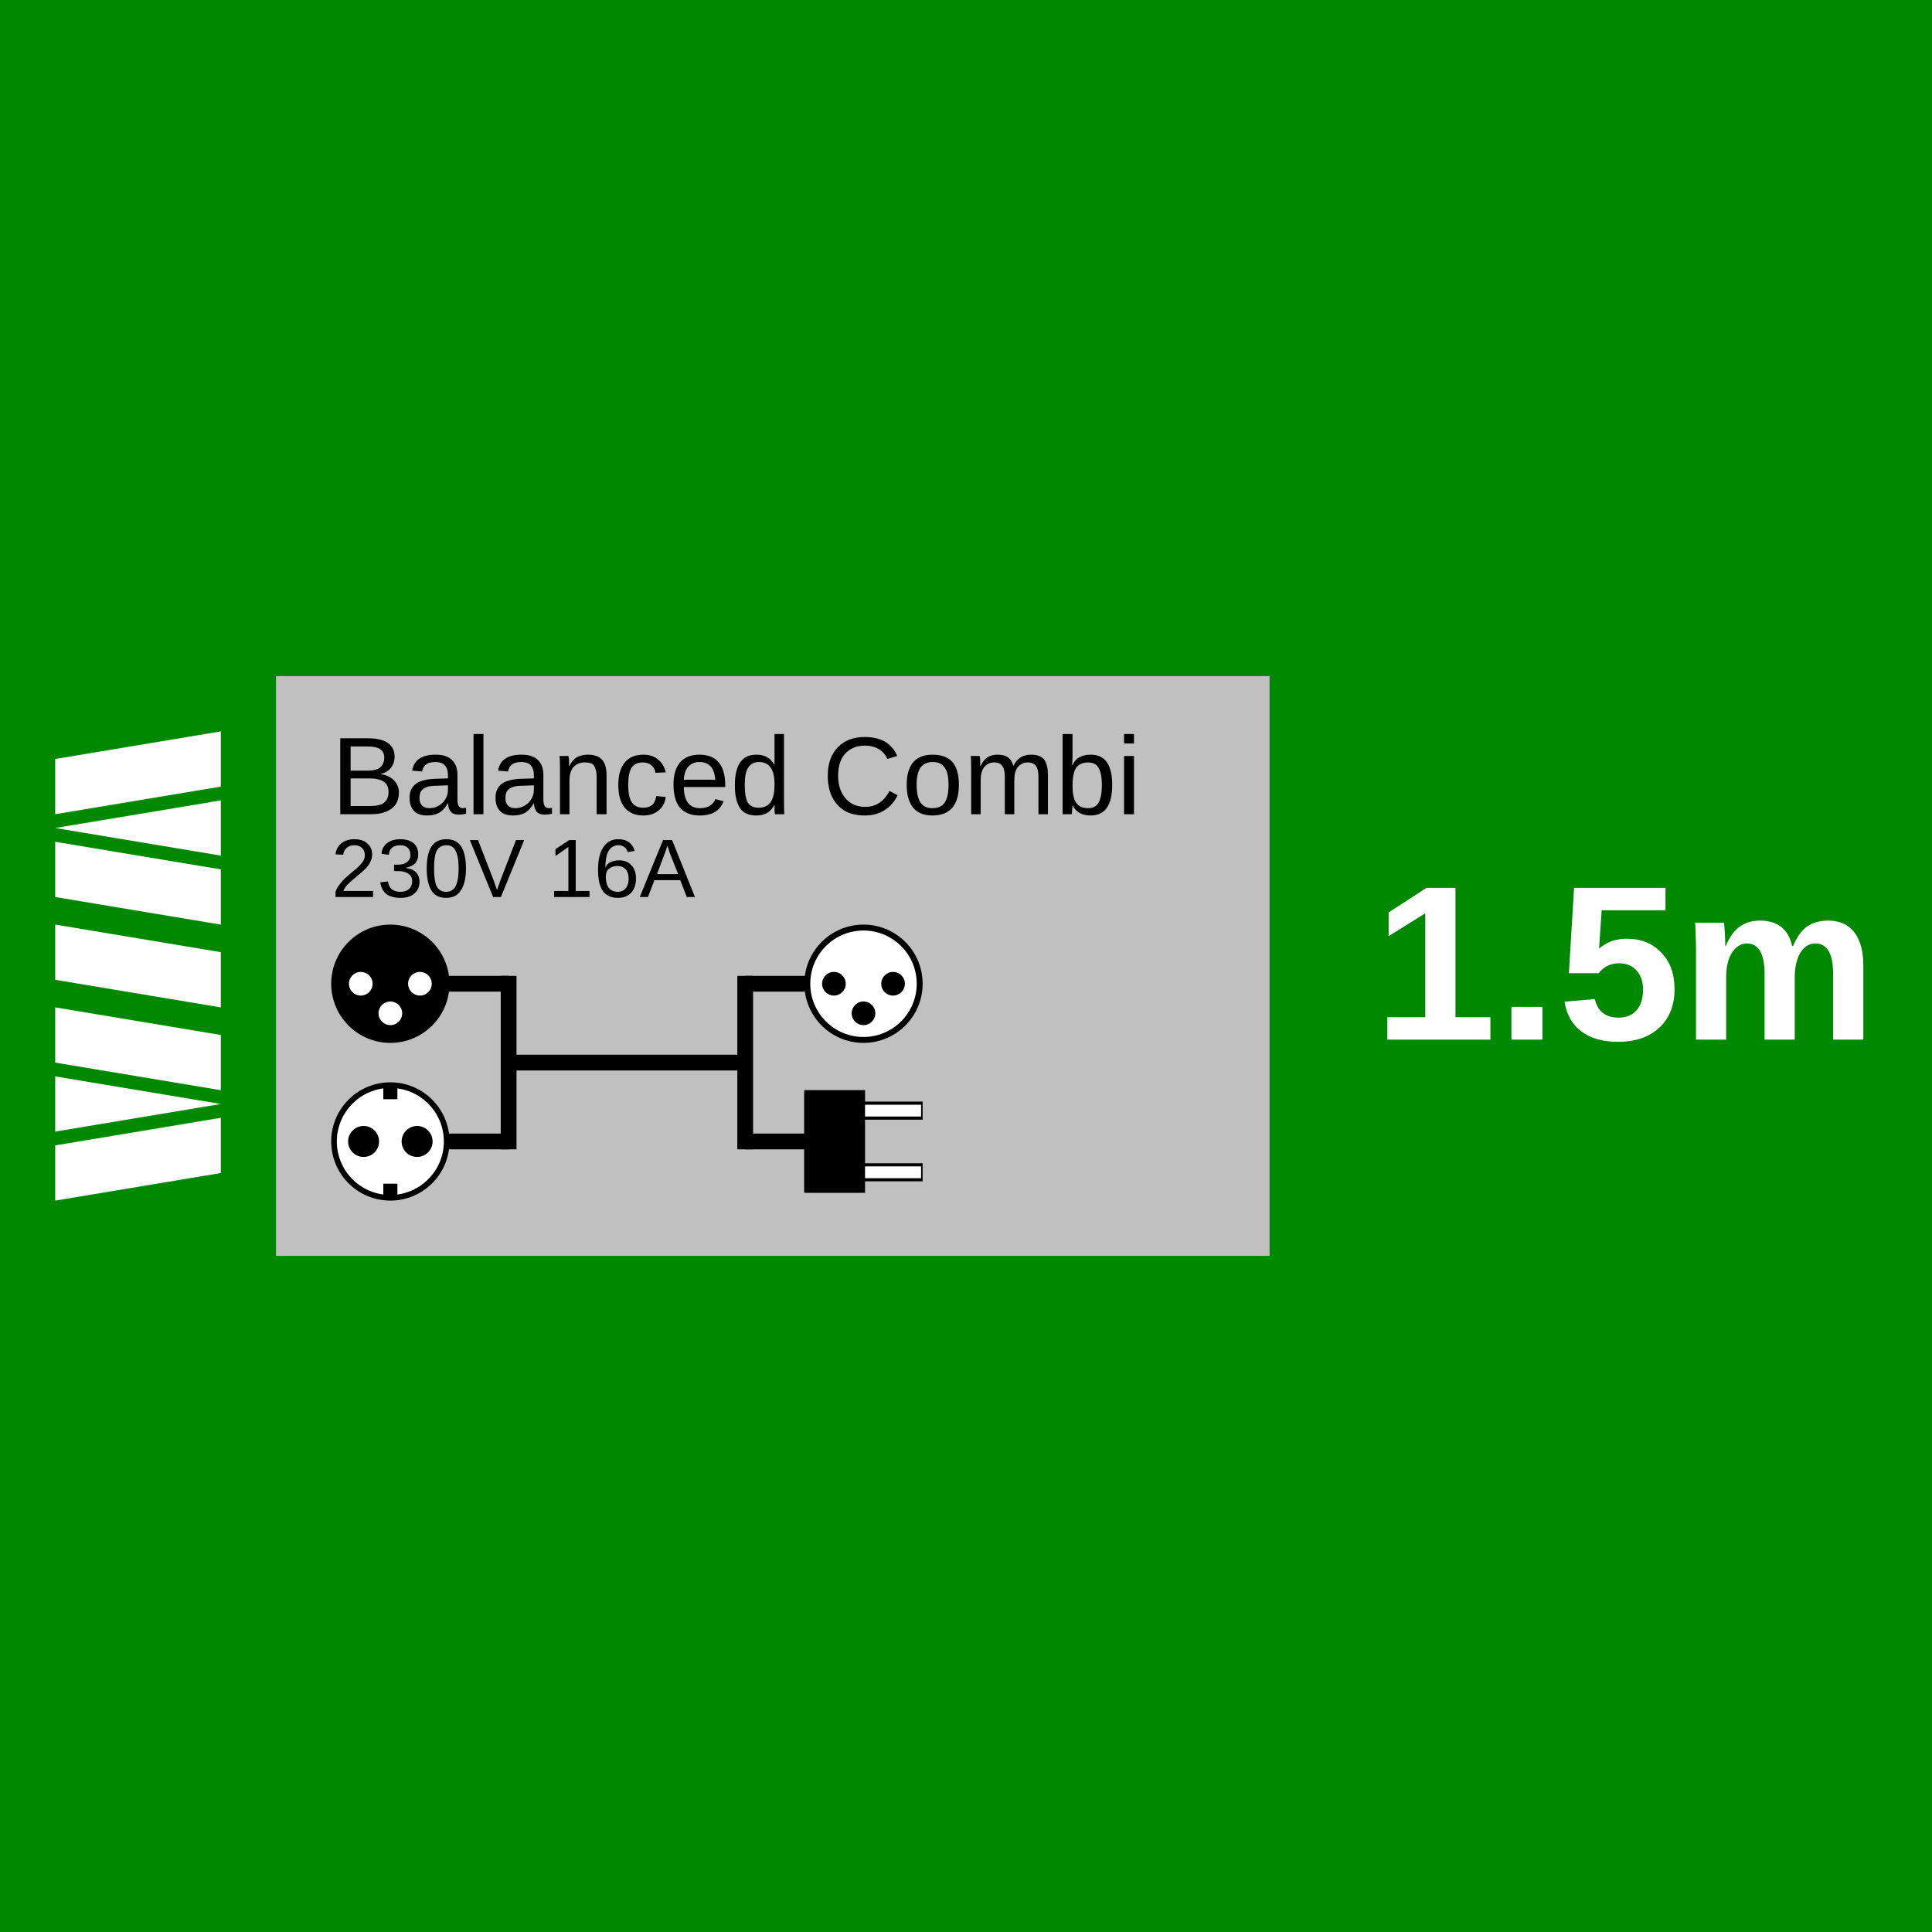
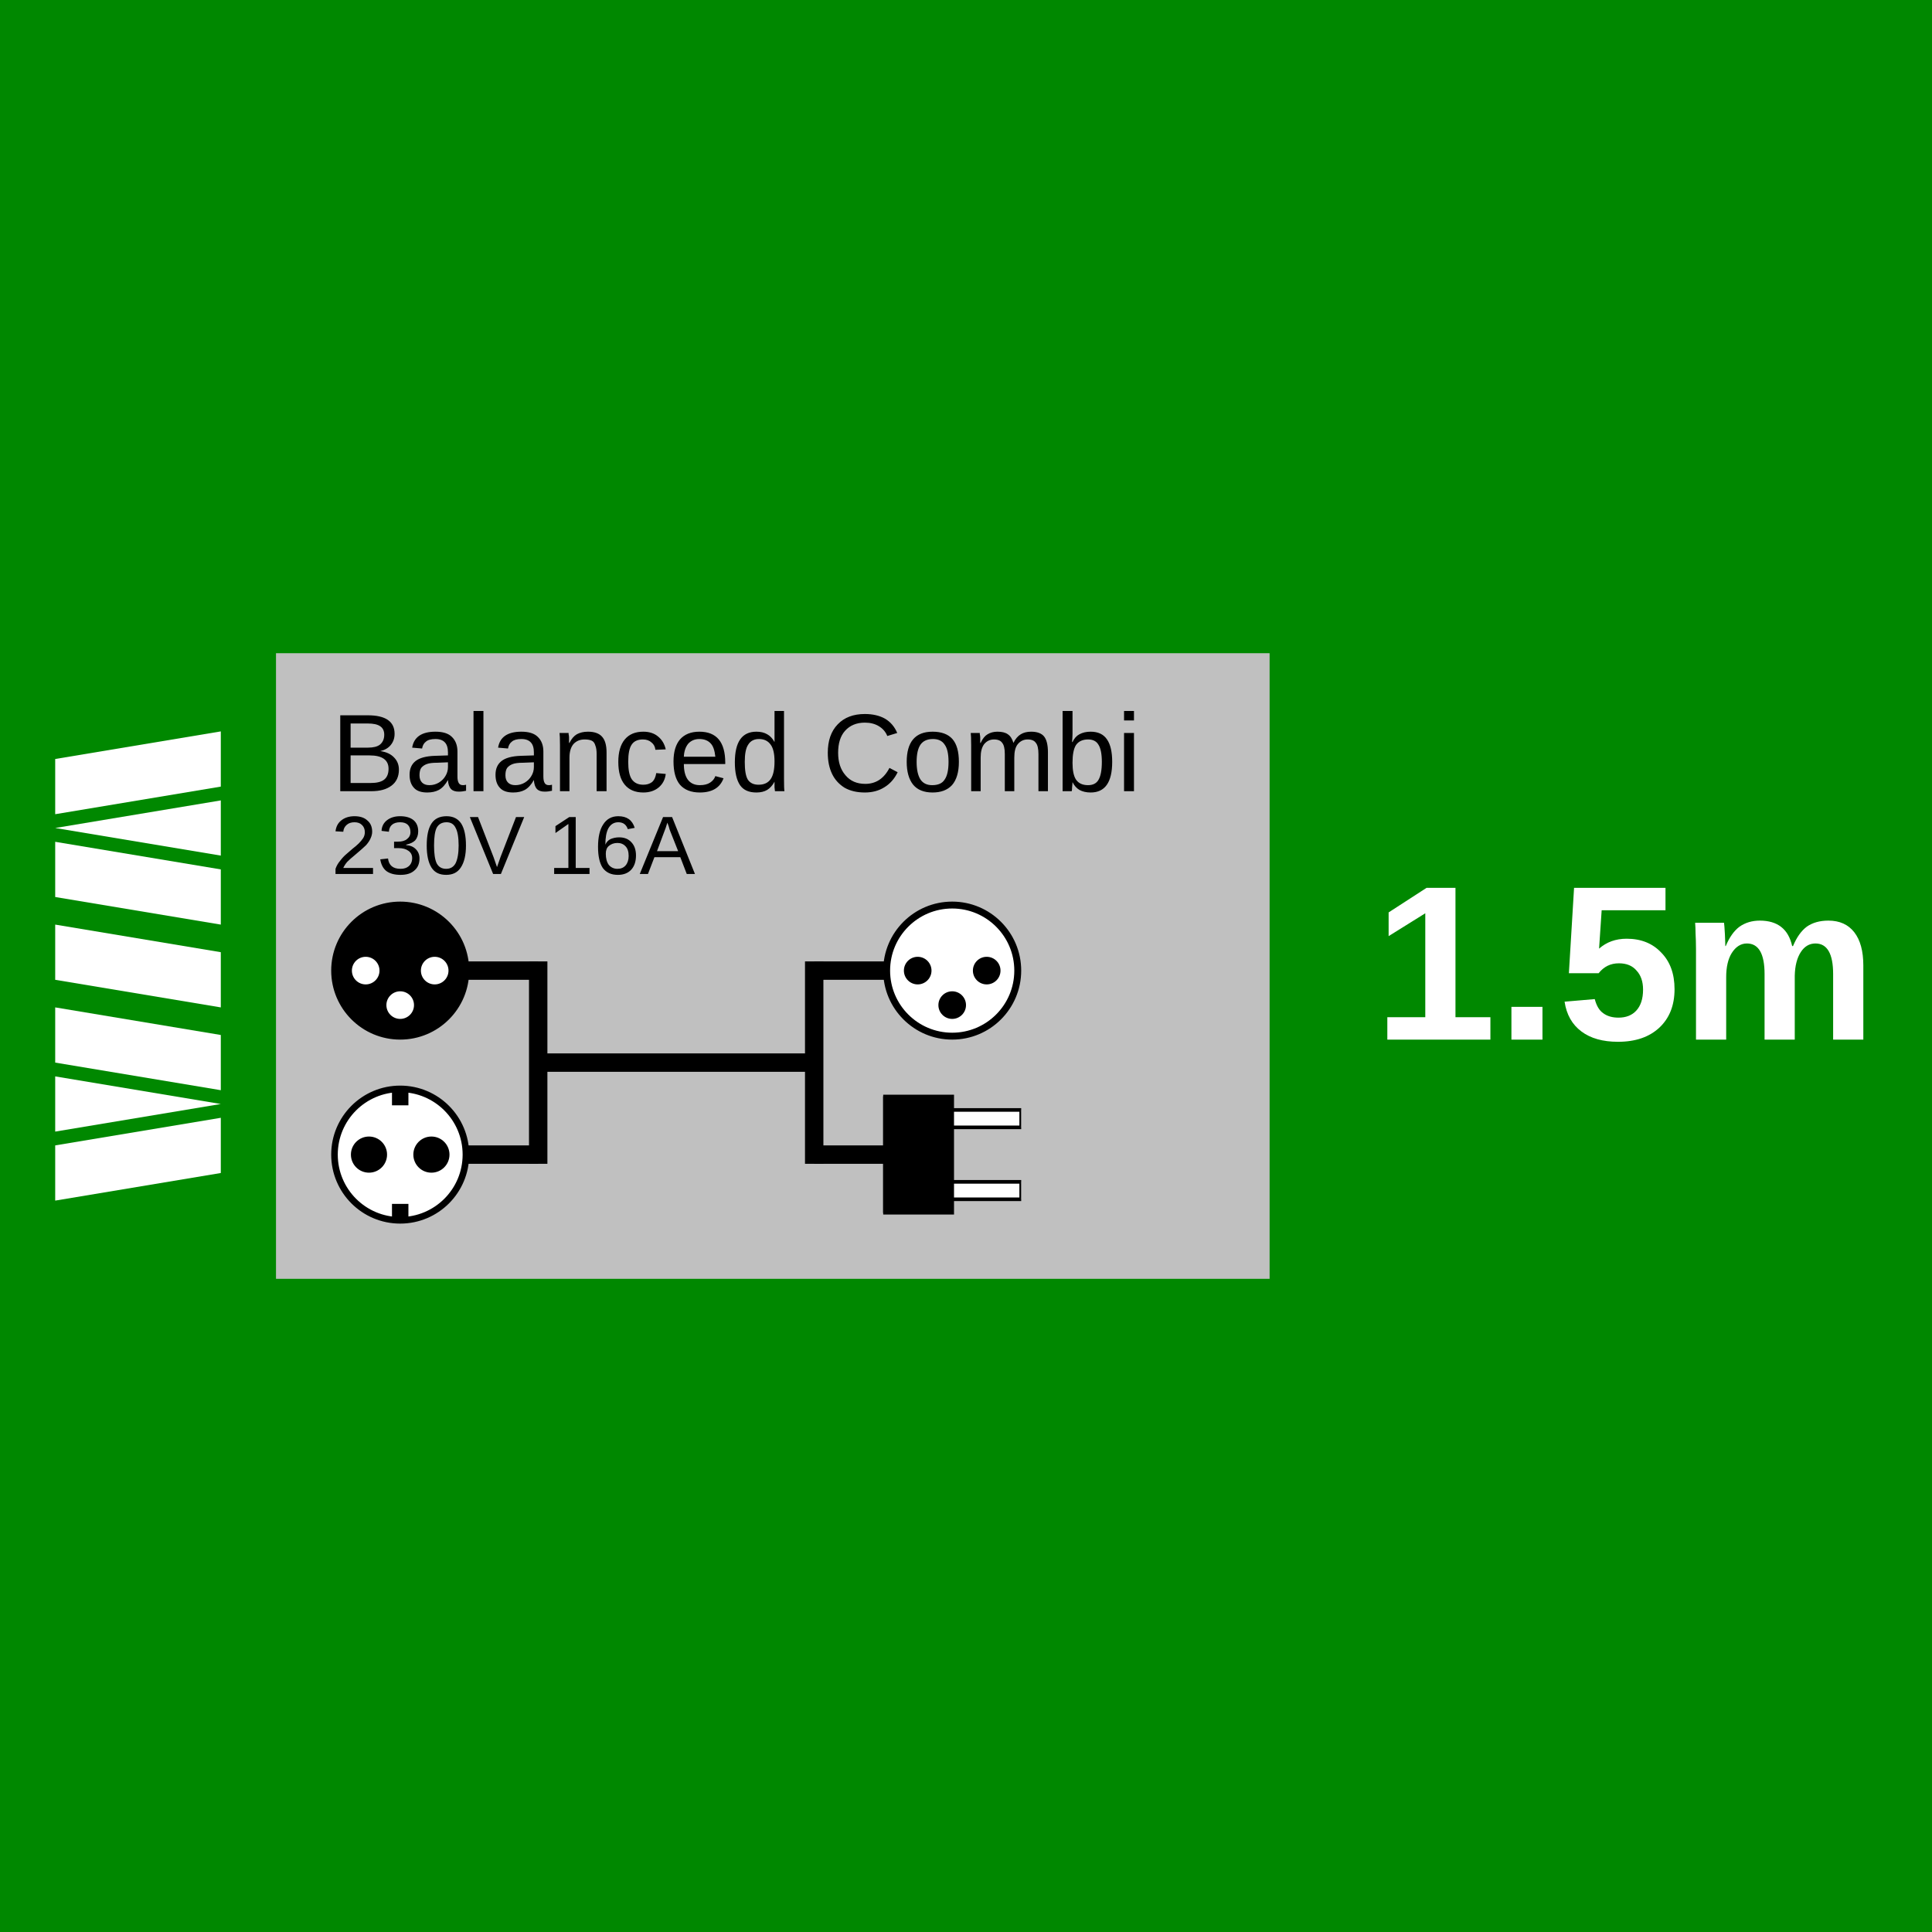
<svg xmlns="http://www.w3.org/2000/svg" viewBox="0 -35 70 70" width="70mm" height="70mm">
  <style>text { font-family: arial; }</style>
  <rect y="-35" width="70" height="70" fill="#008800" />
  <g>
-     <rect y="-10.5" x="10" width="36" height="21" fill="#c0c0c0" />
-     <g transform="translate(12 -10.5)">
+     <rect y="-11.333" x="10" width="36" height="22.667" fill="#c0c0c0" />
+     <g transform="translate(12 -11.33333)">
      <text id="title" y="5" font-size="4">Balanced Combi</text>
      <text id="subtitle" font-size="3" transform="translate(0 8)">230V 16A</text>
-       <use href="#diagram" width="21.429" height="10" transform="translate(0 9)" />
+       <use href="#diagram" width="25" height="11.667" transform="translate(0 9)" />
    </g>
  </g>
  <text id="length" y="2.667" x="68" fill="#ffffff" text-anchor="end" font-weight="700" font-size="8">1.5m</text>
  <g transform="translate(5)">
    <use href="#logo" width="17" height="6" x="-8.5" y="-3" transform="rotate(90)" fill="#ffffff" />
  </g>
  <defs>
    <svg id="logo" viewBox="0 0 850 300">
      <g id="w">
        <use href="#parallelogram" />
        <use href="#triangle" transform="translate(125)" />
        <use href="#parallelogram" transform="translate(350)scale(-1 1)" />
      </g>
      <g id="i" transform="translate(500)">
        <use href="#parallelogram" transform="scale(-1 1)" />
      </g>
      <g id="m" transform="translate(500)">
        <use href="#w" transform="scale(1 -1)translate(0 -300)" />
      </g>
      <defs>
        <path id="parallelogram" d="M 0,0 h 100 l 50,300 h -100 Z" />
        <path id="triangle" d="M 0,0 h 100 l -50,300 Z" />
      </defs>
    </svg>
    <svg id="diagram" viewBox="-75 -35 150 70" height="70">
      <line x1="-30" x2="30" stroke="#000000" stroke-width="4" />
      <line x1="-30" x2="-30" y1="-22" y2="22" stroke="#000000" stroke-width="4" />
      <line x1="30" x2="30" y1="-22" y2="22" stroke="#000000" stroke-width="4" />
      <g transform="translate(-45 -20)">
        <line x1="-15" x2="15" stroke="#000000" stroke-width="4" />
        <line x1="-15" x2="15" y1="40" y2="40" stroke="#000000" stroke-width="4" />
      </g>
      <g transform="translate(30 -20)">
        <line x2="30" stroke="#000000" stroke-width="4" />
        <line x2="30" y1="40" y2="40" stroke="#000000" stroke-width="4" />
      </g>
      <g transform="translate(-45 -35)">
        <use href="#xlr-3p-f" width="30" height="30" transform="scale(-1 1)" />
        <use href="#shuko-f" width="30" height="30" y="40" transform="scale(-1 1)" />
      </g>
      <g transform="translate(75 -35)">
        <use href="#xlr-3p-m" width="30" height="30" transform="scale(-1 1)" />
        <use href="#shuko-m" width="30" height="30" y="40" transform="scale(-1 1)" />
      </g>
      <defs>
        <svg id="xlr-3p-f" viewBox="-120 -120 240 240">
          <circle r="114" fill="#000000" stroke="#000000" stroke-width="12" />
          <circle cx="-60" r="24" fill="#ffffff" />
          <circle cx="60" r="24" fill="#ffffff" />
          <circle cy="60" r="24" fill="#ffffff" />
        </svg>
        <svg id="shuko-f" viewBox="-21 -21 42 42">
          <circle r="20" fill="#ffffff" stroke="#000000" stroke-width="2" />
          <rect y="-20" x="-2.5" width="5" height="5" />
          <rect y="15" x="-2.5" width="5" height="5" />
          <circle cx="-9.5" r="5.5" />
          <circle cx="9.5" r="5.5" />
        </svg>
        <svg id="xlr-3p-m" viewBox="-120 -120 240 240">
          <circle r="114" fill="#ffffff" stroke="#000000" stroke-width="12" />
          <circle cx="-60" r="24" />
          <circle cx="60" r="24" />
          <circle cy="60" r="24" />
        </svg>
        <svg id="shuko-m" viewBox="-19 -16 38 32">
          <rect y="-16" width="19" height="32" fill="#000000" stroke="#000000" stroke-width="1" />
          <rect y="-12.3" x="-19" width="19" height="4.8" fill="#ffffff" stroke="#000000" stroke-width="1" />
          <rect y="7.5" x="-19" width="19" height="4.8" fill="#ffffff" stroke="#000000" stroke-width="1" />
          <path d="m19,-16 l4,9 v14 l-4,9 z" stroke="#000000" fill="#000000" />
        </svg>
      </defs>
    </svg>
  </defs>
</svg>
